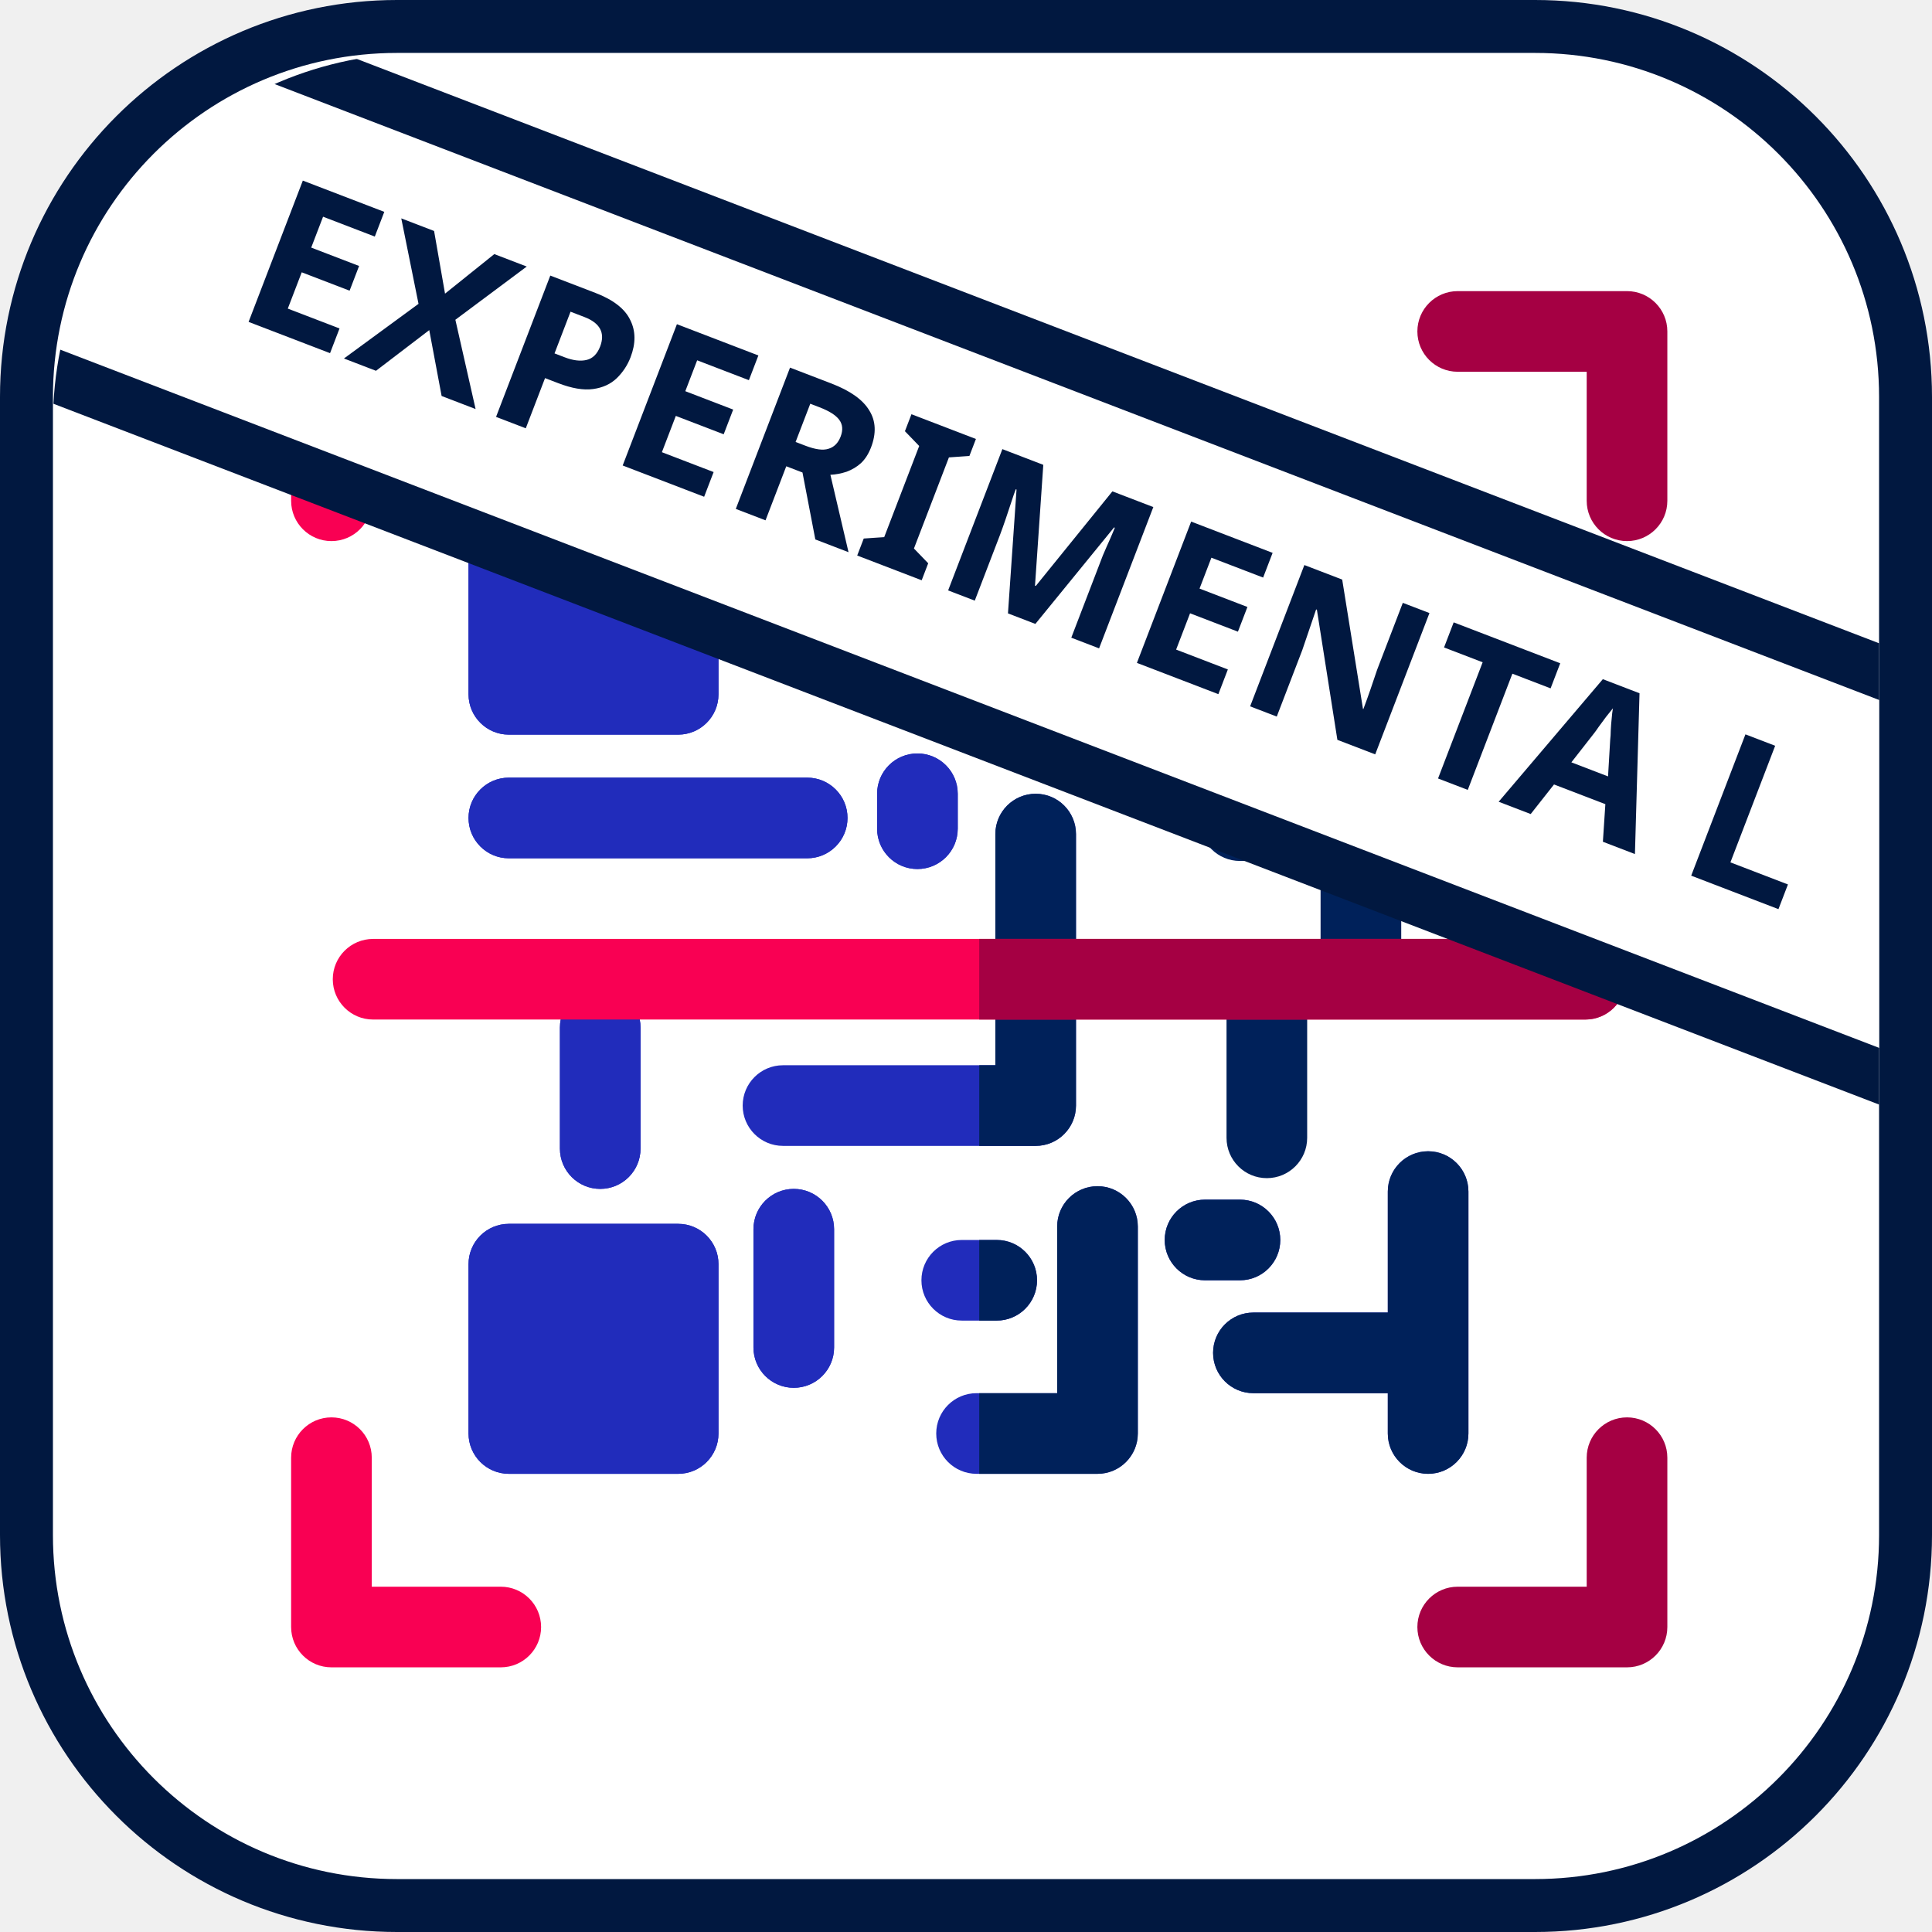
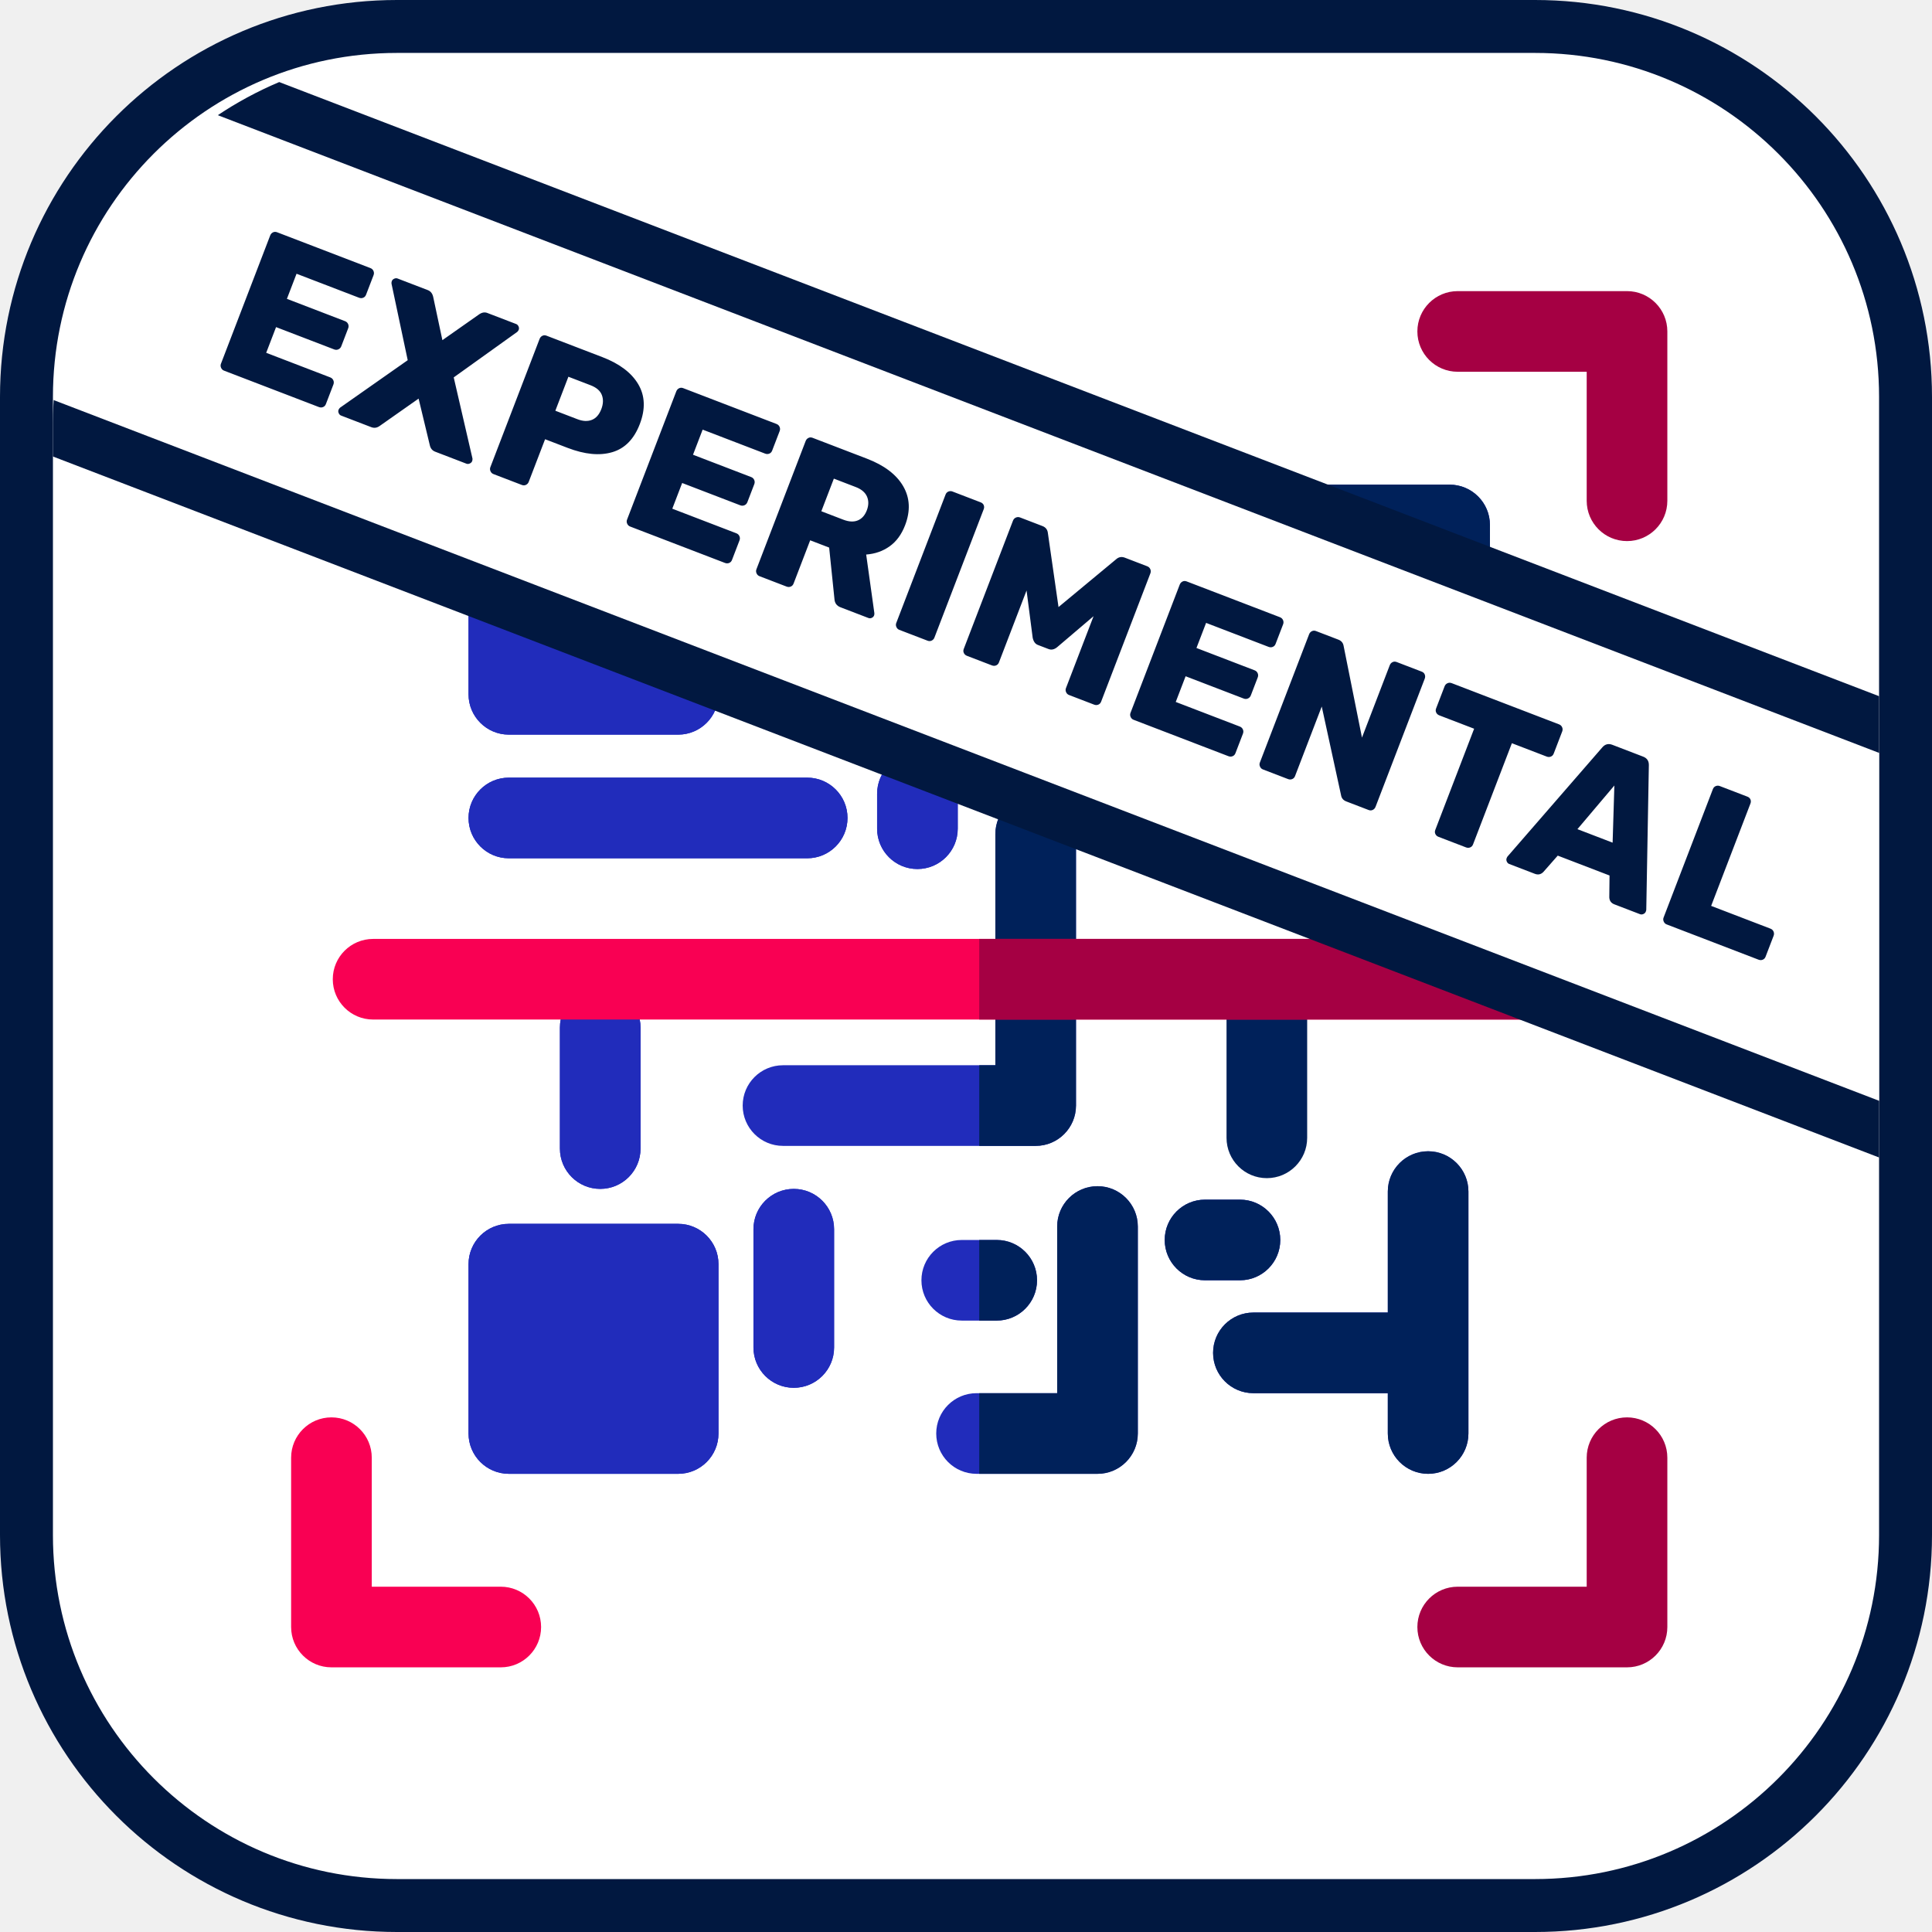
<svg xmlns="http://www.w3.org/2000/svg" xmlns:xlink="http://www.w3.org/1999/xlink" width="73px" height="73px" viewBox="0 0 73 73" version="1.1">
  <defs>
    <rect id="path-1" x="0" y="0" width="69" height="69" rx="14" />
  </defs>
  <g id="the-modern-web/shape-detection" stroke="none" stroke-width="1" fill="none" fill-rule="evenodd">
    <g id="container" transform="translate(2, 2)" fill-rule="nonzero">
      <rect id="mask" stroke="#011840" stroke-width="2" fill="#FFFFFF" x="-1" y="-1" width="71" height="71" rx="14" />
      <g id="qr-code" transform="translate(9, 9)">
        <path d="M1.523,9.445 C0.682,9.445 0,8.763 0,7.922 L0,1.523 C0,0.682 0.682,0 1.523,0 L7.921,0 C8.763,0 9.445,0.682 9.445,1.523 C9.445,2.365 8.763,3.047 7.921,3.047 L3.047,3.047 L3.047,7.922 C3.047,8.763 2.365,9.445 1.523,9.445 Z" id="Shape" fill="#F90053" />
        <path d="M50.477,9.445 C49.635,9.445 48.953,8.763 48.953,7.922 L48.953,3.047 L44.079,3.047 C43.237,3.047 42.555,2.365 42.555,1.523 C42.555,0.682 43.237,0 44.079,0 L50.477,0 C51.318,0 52,0.682 52,1.523 L52,7.922 C52,8.763 51.318,9.445 50.477,9.445 Z" id="Shape" fill="#A50043" />
        <path d="M7.921,52 L1.523,52 C0.682,52 0,51.318 0,50.477 L0,44.078 C0,43.237 0.682,42.555 1.523,42.555 C2.365,42.555 3.047,43.237 3.047,44.078 L3.047,48.953 L7.921,48.953 C8.763,48.953 9.445,49.635 9.445,50.477 C9.445,51.318 8.763,52 7.921,52 Z" id="Shape" fill="#F90053" />
        <path d="M50.477,52 L44.079,52 C43.237,52 42.555,51.318 42.555,50.477 C42.555,49.635 43.237,48.953 44.079,48.953 L48.953,48.953 L48.953,44.078 C48.953,43.237 49.635,42.555 50.477,42.555 C51.318,42.555 52,43.237 52,44.078 L52,50.477 C52,51.318 51.318,52 50.477,52 Z" id="Shape" fill="#A50043" />
        <path d="M38.391,31.992 L38.391,26.812 C38.391,25.971 37.709,25.289 36.867,25.289 C36.026,25.289 35.344,25.971 35.344,26.812 L35.344,31.992 C35.344,32.834 36.026,33.516 36.867,33.516 C37.709,33.516 38.391,32.834 38.391,31.992 Z" id="Shape" fill="#00215A" />
        <path d="M43.469,18.484 L35.852,18.484 C35.01,18.484 34.328,19.166 34.328,20.008 C34.328,20.849 35.01,21.531 35.852,21.531 L38.898,21.531 L38.898,24.578 C38.898,25.419 39.581,26.102 40.422,26.102 C41.263,26.102 41.945,25.419 41.945,24.578 L41.945,21.531 L43.469,21.531 C44.31,21.531 44.992,20.849 44.992,20.008 C44.992,19.166 44.31,18.484 43.469,18.484 Z" id="Shape" fill="#00215A" />
        <path d="M14.625,35.242 L8.227,35.242 C7.385,35.242 6.703,35.924 6.703,36.766 L6.703,43.164 C6.703,44.005 7.385,44.688 8.227,44.688 L14.625,44.688 C15.466,44.688 16.148,44.005 16.148,43.164 L16.148,36.766 C16.148,35.924 15.466,35.242 14.625,35.242 Z" id="Shape" fill="#212CBB" />
        <path d="M8.227,16.758 L14.625,16.758 C15.466,16.758 16.148,16.076 16.148,15.234 L16.148,8.836 C16.148,7.995 15.466,7.312 14.625,7.312 L8.227,7.312 C7.385,7.312 6.703,7.995 6.703,8.836 L6.703,15.234 C6.703,16.076 7.385,16.758 8.227,16.758 Z" id="Shape" fill="#212CBB" />
        <path d="M43.773,7.312 L37.375,7.312 C36.534,7.312 35.852,7.995 35.852,8.836 L35.852,15.234 C35.852,16.076 36.534,16.758 37.375,16.758 L43.773,16.758 C44.615,16.758 45.297,16.076 45.297,15.234 L45.297,8.836 C45.297,7.995 44.615,7.312 43.773,7.312 Z" id="Shape" fill="#212CBB" />
        <path d="M18.992,33.922 C18.151,33.922 17.469,34.604 17.469,35.445 L17.469,39.914 C17.469,40.755 18.151,41.438 18.992,41.438 C19.834,41.438 20.516,40.755 20.516,39.914 L20.516,35.445 C20.516,34.604 19.834,33.922 18.992,33.922 Z" id="Shape" fill="#212CBB" />
        <path d="M10.156,27.828 L10.156,32.398 C10.156,33.24 10.838,33.922 11.68,33.922 C12.521,33.922 13.203,33.24 13.203,32.398 L13.203,27.828 C13.203,26.987 12.521,26.305 11.68,26.305 C10.838,26.305 10.156,26.987 10.156,27.828 Z" id="Shape" fill="#212CBB" />
        <path d="M30.469,33.82 C29.627,33.82 28.945,34.502 28.945,35.344 L28.945,41.641 L25.898,41.641 C25.057,41.641 24.375,42.323 24.375,43.164 C24.375,44.005 25.057,44.688 25.898,44.688 L30.469,44.688 C31.31,44.688 31.992,44.005 31.992,43.164 L31.992,35.344 C31.992,34.502 31.31,33.82 30.469,33.82 Z" id="Shape" fill="#212CBB" />
        <path d="M42.961,32.5 C42.12,32.5 41.438,33.182 41.438,34.023 L41.438,38.594 L36.359,38.594 C35.518,38.594 34.836,39.276 34.836,40.117 C34.836,40.959 35.518,41.641 36.359,41.641 L41.438,41.641 L41.438,43.164 C41.438,44.005 42.12,44.688 42.961,44.688 C43.802,44.688 44.484,44.005 44.484,43.164 L44.484,34.023 C44.484,33.182 43.802,32.5 42.961,32.5 Z" id="Shape" fill="#212CBB" />
        <path d="M37.375,35.852 C37.375,35.01 36.693,34.328 35.852,34.328 L34.531,34.328 C33.69,34.328 33.008,35.01 33.008,35.852 C33.008,36.693 33.69,37.375 34.531,37.375 L35.852,37.375 C36.693,37.375 37.375,36.693 37.375,35.852 Z" id="Shape" fill="#212CBB" />
        <path d="M18.586,32.297 L28.133,32.297 C28.974,32.297 29.656,31.615 29.656,30.773 L29.656,20.516 C29.656,19.674 28.974,18.992 28.133,18.992 C27.291,18.992 26.609,19.674 26.609,20.516 L26.609,29.25 L18.586,29.25 C17.745,29.25 17.062,29.932 17.062,30.773 C17.062,31.615 17.745,32.297 18.586,32.297 Z" id="Shape" fill="#212CBB" />
        <path d="M8.226,21.43 L19.5,21.43 C20.341,21.43 21.023,20.748 21.023,19.906 C21.023,19.065 20.341,18.383 19.5,18.383 L8.226,18.383 C7.385,18.383 6.703,19.065 6.703,19.906 C6.703,20.748 7.385,21.43 8.226,21.43 Z" id="Shape" fill="#212CBB" />
        <path d="M19.551,14.727 C20.392,14.727 21.074,14.044 21.074,13.203 L21.074,12.492 L24.527,12.492 L24.527,13.914 C24.527,14.755 25.209,15.438 26.051,15.438 C26.892,15.438 27.574,14.755 27.574,13.914 L27.574,8.836 C27.574,7.995 26.892,7.312 26.051,7.312 C25.209,7.312 24.527,7.995 24.527,8.836 L24.527,9.445 L21.074,9.445 L21.074,8.836 C21.074,7.995 20.392,7.312 19.551,7.312 C18.709,7.312 18.027,7.995 18.027,8.836 L18.027,13.203 C18.027,14.044 18.709,14.727 19.551,14.727 Z" id="Shape" fill="#212CBB" />
        <path d="M30.977,7.312 C30.135,7.312 29.453,7.995 29.453,8.836 L29.453,16.859 C29.453,17.701 30.135,18.383 30.977,18.383 C31.818,18.383 32.5,17.701 32.5,16.859 L32.5,8.836 C32.5,7.995 31.818,7.312 30.977,7.312 Z" id="Shape" fill="#212CBB" />
        <path d="M23.664,17.469 C22.823,17.469 22.141,18.151 22.141,18.992 L22.141,20.312 C22.141,21.154 22.823,21.836 23.664,21.836 C24.505,21.836 25.188,21.154 25.188,20.312 L25.188,18.992 C25.188,18.151 24.505,17.469 23.664,17.469 Z" id="Shape" fill="#212CBB" />
        <path d="M26.66,38.898 C27.502,38.898 28.184,38.216 28.184,37.375 C28.184,36.534 27.502,35.852 26.66,35.852 L25.34,35.852 C24.498,35.852 23.816,36.534 23.816,37.375 C23.816,38.216 24.498,38.898 25.34,38.898 L26.66,38.898 Z" id="Shape" fill="#212CBB" />
        <path d="M10.156,27.828 L10.156,32.398 C10.156,33.24 10.838,33.922 11.68,33.922 C12.521,33.922 13.203,33.24 13.203,32.398 L13.203,27.828 C13.203,26.987 12.521,26.305 11.68,26.305 C10.838,26.305 10.156,26.987 10.156,27.828 Z" id="Shape" fill="#212CBB" />
        <path d="M14.625,35.242 L8.227,35.242 C7.385,35.242 6.703,35.924 6.703,36.766 L6.703,43.164 C6.703,44.005 7.385,44.688 8.227,44.688 L14.625,44.688 C15.466,44.688 16.148,44.005 16.148,43.164 L16.148,36.766 C16.148,35.924 15.466,35.242 14.625,35.242 Z" id="Shape" fill="#212CBB" />
        <path d="M8.227,16.758 L14.625,16.758 C15.466,16.758 16.148,16.076 16.148,15.234 L16.148,8.836 C16.148,7.995 15.466,7.312 14.625,7.312 L8.227,7.312 C7.385,7.312 6.703,7.995 6.703,8.836 L6.703,15.234 C6.703,16.076 7.385,16.758 8.227,16.758 Z" id="Shape" fill="#212CBB" />
        <path d="M43.773,7.312 L37.375,7.312 C36.534,7.312 35.852,7.995 35.852,8.836 L35.852,15.234 C35.852,16.076 36.534,16.758 37.375,16.758 L43.773,16.758 C44.615,16.758 45.297,16.076 45.297,15.234 L45.297,8.836 C45.297,7.995 44.615,7.312 43.773,7.312 Z" id="Shape" fill="#00215A" />
        <path d="M18.992,33.922 C18.151,33.922 17.469,34.604 17.469,35.445 L17.469,39.914 C17.469,40.755 18.151,41.438 18.992,41.438 C19.834,41.438 20.516,40.755 20.516,39.914 L20.516,35.445 C20.516,34.604 19.834,33.922 18.992,33.922 Z" id="Shape" fill="#212CBB" />
        <path d="M42.961,32.5 C42.12,32.5 41.438,33.182 41.438,34.023 L41.438,38.594 L36.359,38.594 C35.518,38.594 34.836,39.276 34.836,40.117 C34.836,40.959 35.518,41.641 36.359,41.641 L41.438,41.641 L41.438,43.164 C41.438,44.005 42.12,44.688 42.961,44.688 C43.802,44.688 44.484,44.005 44.484,43.164 L44.484,34.023 C44.484,33.182 43.802,32.5 42.961,32.5 Z" id="Shape" fill="#00215A" />
        <path d="M37.375,35.852 C37.375,35.01 36.693,34.328 35.852,34.328 L34.531,34.328 C33.69,34.328 33.008,35.01 33.008,35.852 C33.008,36.693 33.69,37.375 34.531,37.375 L35.852,37.375 C36.693,37.375 37.375,36.693 37.375,35.852 Z" id="Shape" fill="#00215A" />
        <path d="M8.226,21.43 L19.5,21.43 C20.341,21.43 21.023,20.748 21.023,19.906 C21.023,19.065 20.341,18.383 19.5,18.383 L8.226,18.383 C7.385,18.383 6.703,19.065 6.703,19.906 C6.703,20.748 7.385,21.43 8.226,21.43 Z" id="Shape" fill="#212CBB" />
        <path d="M30.977,7.312 C30.135,7.312 29.453,7.995 29.453,8.836 L29.453,16.859 C29.453,17.701 30.135,18.383 30.977,18.383 C31.818,18.383 32.5,17.701 32.5,16.859 L32.5,8.836 C32.5,7.995 31.818,7.312 30.977,7.312 Z" id="Shape" fill="#00215A" />
        <path d="M23.664,17.469 C22.823,17.469 22.141,18.151 22.141,18.992 L22.141,20.312 C22.141,21.154 22.823,21.836 23.664,21.836 C24.505,21.836 25.188,21.154 25.188,20.312 L25.188,18.992 C25.188,18.151 24.505,17.469 23.664,17.469 Z" id="Shape" fill="#212CBB" />
        <path d="M26.051,7.312 C26.034,7.312 26.017,7.315 26,7.315 L26,15.435 C26.017,15.435 26.034,15.437 26.051,15.437 C26.892,15.437 27.574,14.755 27.574,13.914 L27.574,8.836 C27.574,7.995 26.892,7.312 26.051,7.312 Z" id="Shape" fill="#00215A" />
        <path d="M28.133,18.992 C27.291,18.992 26.609,19.674 26.609,20.516 L26.609,29.25 L26,29.25 L26,32.297 L28.133,32.297 C28.974,32.297 29.656,31.615 29.656,30.773 L29.656,20.516 C29.656,19.674 28.974,18.992 28.133,18.992 Z" id="Shape" fill="#00215A" />
        <path d="M26.66,35.852 L26,35.852 L26,38.898 L26.66,38.898 C27.502,38.898 28.184,38.216 28.184,37.375 C28.184,36.534 27.502,35.852 26.66,35.852 Z" id="Shape" fill="#00215A" />
        <path d="M30.469,33.82 C29.627,33.82 28.945,34.502 28.945,35.344 L28.945,41.641 L26,41.641 L26,44.688 L30.469,44.688 C31.31,44.688 31.992,44.005 31.992,43.164 L31.992,35.344 C31.992,34.502 31.31,33.82 30.469,33.82 Z" id="Shape" fill="#00215A" />
        <path d="M48.902,27.523 L3.098,27.523 C2.256,27.523 1.574,26.841 1.574,26 C1.574,25.159 2.256,24.477 3.098,24.477 L48.902,24.477 C49.744,24.477 50.426,25.159 50.426,26 C50.426,26.841 49.744,27.523 48.902,27.523 Z" id="Shape" fill="#F90053" />
        <path d="M48.902,24.477 L26,24.477 L26,27.523 L48.902,27.523 C49.744,27.523 50.426,26.841 50.426,26 C50.426,25.159 49.744,24.477 48.902,24.477 Z" id="Shape" fill="#A50043" />
      </g>
    </g>
    <g id="Group-2" transform="translate(2, 2)">
      <mask id="mask-2" fill="white">
        <use xlink:href="#path-1" />
      </mask>
      <g id="Mask" fill-rule="nonzero" />
      <g id="Group-3" mask="url(#mask-2)">
-         <g transform="translate(36.17947, 18.53483) rotate(21) translate(-36.17947, -18.53483) translate(-13.82053, 10.03483)">
+         <g transform="translate(36.17947, 20.53483) rotate(-339) translate(-36.17947, -20.53483) translate(-13.82053, 12.03483)">
          <rect id="Rectangle-5" stroke="#011840" stroke-width="2" fill="#FFFFFF" fill-rule="nonzero" transform="translate(50.1362, 8.394249) rotate(-90) translate(-50.1362, -8.394249) " x="43" y="-40" width="14.272" height="96.788" />
-           <text id="EXPERIMENTAL" stroke="none" fill="none" font-family="Rubik-Bold, Rubik" font-size="8" font-weight="bold" letter-spacing="0.1">
-             <tspan x="19.406" y="11" fill="#011840">EXPERIMENTA</tspan>
-             <tspan x="77.794" y="11" fill="#011840">L</tspan>
-           </text>
+           <path d="M19.2,11.185 C19.147,11.185 19.1,11.165 19.06,11.125 C19.02,11.085 19,11.039 19,10.985 L19,5.793 C19,5.735 19.019,5.685 19.056,5.645 C19.093,5.605 19.141,5.585 19.2,5.585 L22.976,5.585 C23.035,5.585 23.084,5.605 23.124,5.645 C23.164,5.685 23.184,5.735 23.184,5.793 L23.184,6.585 C23.184,6.644 23.164,6.692 23.124,6.729 C23.084,6.767 23.035,6.785 22.976,6.785 L20.448,6.785 L20.448,7.801 L22.8,7.801 C22.859,7.801 22.908,7.821 22.948,7.861 C22.988,7.901 23.008,7.951 23.008,8.009 L23.008,8.737 C23.008,8.796 22.988,8.845 22.948,8.885 C22.908,8.925 22.859,8.945 22.8,8.945 L20.448,8.945 L20.448,9.985 L23.04,9.985 C23.099,9.985 23.148,10.005 23.188,10.045 C23.228,10.085 23.248,10.135 23.248,10.193 L23.248,10.985 C23.248,11.044 23.228,11.092 23.188,11.129 C23.148,11.167 23.099,11.185 23.04,11.185 L19.2,11.185 Z M23.94,11.185 C23.897,11.185 23.859,11.168 23.824,11.133 C23.789,11.099 23.772,11.06 23.772,11.017 C23.772,10.985 23.78,10.953 23.796,10.921 L25.54,8.329 L23.932,5.849 C23.916,5.817 23.908,5.785 23.908,5.753 C23.908,5.711 23.925,5.672 23.96,5.637 C23.995,5.603 24.033,5.585 24.076,5.585 L25.3,5.585 C25.417,5.585 25.513,5.644 25.588,5.761 L26.492,7.153 L27.428,5.761 C27.503,5.644 27.596,5.585 27.708,5.585 L28.876,5.585 C28.919,5.585 28.957,5.603 28.992,5.637 C29.027,5.672 29.044,5.711 29.044,5.753 C29.044,5.785 29.036,5.817 29.02,5.849 L27.396,8.313 L29.156,10.921 C29.172,10.953 29.18,10.985 29.18,11.017 C29.18,11.06 29.163,11.099 29.128,11.133 C29.093,11.168 29.055,11.185 29.012,11.185 L27.748,11.185 C27.631,11.185 27.537,11.132 27.468,11.025 L26.444,9.537 L25.444,11.025 C25.375,11.132 25.281,11.185 25.164,11.185 L23.94,11.185 Z M30.104,11.185 C30.051,11.185 30.004,11.165 29.964,11.125 C29.924,11.085 29.904,11.039 29.904,10.985 L29.904,5.793 C29.904,5.735 29.923,5.685 29.96,5.645 C29.997,5.605 30.045,5.585 30.104,5.585 L32.368,5.585 C33.061,5.585 33.605,5.743 34,6.057 C34.395,6.372 34.592,6.833 34.592,7.441 C34.592,8.049 34.395,8.504 34,8.805 C33.605,9.107 33.061,9.257 32.368,9.257 L31.456,9.257 L31.456,10.985 C31.456,11.039 31.437,11.085 31.4,11.125 C31.363,11.165 31.315,11.185 31.256,11.185 L30.104,11.185 Z M32.328,8.113 C32.547,8.113 32.719,8.056 32.844,7.941 C32.969,7.827 33.032,7.657 33.032,7.433 C33.032,7.225 32.975,7.057 32.86,6.929 C32.745,6.801 32.568,6.737 32.328,6.737 L31.432,6.737 L31.432,8.113 L32.328,8.113 Z M35.636,11.185 C35.583,11.185 35.536,11.165 35.496,11.125 C35.456,11.085 35.436,11.039 35.436,10.985 L35.436,5.793 C35.436,5.735 35.455,5.685 35.492,5.645 C35.529,5.605 35.577,5.585 35.636,5.585 L39.412,5.585 C39.471,5.585 39.52,5.605 39.56,5.645 C39.6,5.685 39.62,5.735 39.62,5.793 L39.62,6.585 C39.62,6.644 39.6,6.692 39.56,6.729 C39.52,6.767 39.471,6.785 39.412,6.785 L36.884,6.785 L36.884,7.801 L39.236,7.801 C39.295,7.801 39.344,7.821 39.384,7.861 C39.424,7.901 39.444,7.951 39.444,8.009 L39.444,8.737 C39.444,8.796 39.424,8.845 39.384,8.885 C39.344,8.925 39.295,8.945 39.236,8.945 L36.884,8.945 L36.884,9.985 L39.476,9.985 C39.535,9.985 39.584,10.005 39.624,10.045 C39.664,10.085 39.684,10.135 39.684,10.193 L39.684,10.985 C39.684,11.044 39.664,11.092 39.624,11.129 C39.584,11.167 39.535,11.185 39.476,11.185 L35.636,11.185 Z M40.872,11.185 C40.819,11.185 40.772,11.165 40.732,11.125 C40.692,11.085 40.672,11.039 40.672,10.985 L40.672,5.793 C40.672,5.735 40.691,5.685 40.728,5.645 C40.765,5.605 40.813,5.585 40.872,5.585 L43.072,5.585 C43.776,5.585 44.327,5.745 44.724,6.065 C45.121,6.385 45.32,6.836 45.32,7.417 C45.32,7.791 45.233,8.108 45.06,8.369 C44.887,8.631 44.648,8.833 44.344,8.977 L45.424,10.929 C45.44,10.961 45.448,10.991 45.448,11.017 C45.448,11.06 45.432,11.099 45.4,11.133 C45.368,11.168 45.328,11.185 45.28,11.185 L44.152,11.185 C43.997,11.185 43.888,11.113 43.824,10.969 L42.944,9.233 L42.176,9.233 L42.176,10.985 C42.176,11.044 42.156,11.092 42.116,11.129 C42.076,11.167 42.027,11.185 41.968,11.185 L40.872,11.185 Z M43.064,8.057 C43.293,8.057 43.468,8 43.588,7.885 C43.708,7.771 43.768,7.612 43.768,7.409 C43.768,7.207 43.708,7.044 43.588,6.921 C43.468,6.799 43.293,6.737 43.064,6.737 L42.176,6.737 L42.176,8.057 L43.064,8.057 Z M46.532,11.185 C46.479,11.185 46.432,11.165 46.392,11.125 C46.352,11.085 46.332,11.039 46.332,10.985 L46.332,5.785 C46.332,5.727 46.352,5.679 46.392,5.641 C46.432,5.604 46.479,5.585 46.532,5.585 L47.676,5.585 C47.735,5.585 47.783,5.604 47.82,5.641 C47.857,5.679 47.876,5.727 47.876,5.785 L47.876,10.985 C47.876,11.039 47.857,11.085 47.82,11.125 C47.783,11.165 47.735,11.185 47.676,11.185 L46.532,11.185 Z M49.272,11.185 C49.213,11.185 49.164,11.167 49.124,11.129 C49.084,11.092 49.064,11.044 49.064,10.985 L49.064,5.793 C49.064,5.735 49.084,5.685 49.124,5.645 C49.164,5.605 49.213,5.585 49.272,5.585 L50.176,5.585 C50.309,5.585 50.405,5.644 50.464,5.761 L51.84,8.225 L53.224,5.761 C53.283,5.644 53.379,5.585 53.512,5.585 L54.416,5.585 C54.475,5.585 54.524,5.605 54.564,5.645 C54.604,5.685 54.624,5.735 54.624,5.793 L54.624,10.985 C54.624,11.044 54.604,11.092 54.564,11.129 C54.524,11.167 54.475,11.185 54.416,11.185 L53.4,11.185 C53.347,11.185 53.3,11.165 53.26,11.125 C53.22,11.085 53.2,11.039 53.2,10.985 L53.2,8.073 L52.336,9.657 C52.267,9.78 52.173,9.841 52.056,9.841 L51.624,9.841 C51.517,9.841 51.424,9.78 51.344,9.657 L50.488,8.073 L50.488,10.985 C50.488,11.044 50.468,11.092 50.428,11.129 C50.388,11.167 50.339,11.185 50.28,11.185 L49.272,11.185 Z M56.012,11.185 C55.959,11.185 55.912,11.165 55.872,11.125 C55.832,11.085 55.812,11.039 55.812,10.985 L55.812,5.793 C55.812,5.735 55.831,5.685 55.868,5.645 C55.905,5.605 55.953,5.585 56.012,5.585 L59.788,5.585 C59.847,5.585 59.896,5.605 59.936,5.645 C59.976,5.685 59.996,5.735 59.996,5.793 L59.996,6.585 C59.996,6.644 59.976,6.692 59.936,6.729 C59.896,6.767 59.847,6.785 59.788,6.785 L57.26,6.785 L57.26,7.801 L59.612,7.801 C59.671,7.801 59.72,7.821 59.76,7.861 C59.8,7.901 59.82,7.951 59.82,8.009 L59.82,8.737 C59.82,8.796 59.8,8.845 59.76,8.885 C59.72,8.925 59.671,8.945 59.612,8.945 L57.26,8.945 L57.26,9.985 L59.852,9.985 C59.911,9.985 59.96,10.005 60,10.045 C60.04,10.085 60.06,10.135 60.06,10.193 L60.06,10.985 C60.06,11.044 60.04,11.092 60,11.129 C59.96,11.167 59.911,11.185 59.852,11.185 L56.012,11.185 Z M61.248,11.185 C61.195,11.185 61.148,11.165 61.108,11.125 C61.068,11.085 61.048,11.039 61.048,10.985 L61.048,5.793 C61.048,5.735 61.067,5.685 61.104,5.645 C61.141,5.605 61.189,5.585 61.248,5.585 L62.152,5.585 C62.275,5.585 62.365,5.636 62.424,5.737 L64.312,8.721 L64.312,5.793 C64.312,5.735 64.331,5.685 64.368,5.645 C64.405,5.605 64.453,5.585 64.512,5.585 L65.528,5.585 C65.587,5.585 65.635,5.605 65.672,5.645 C65.709,5.685 65.728,5.735 65.728,5.793 L65.728,10.977 C65.728,11.036 65.709,11.085 65.672,11.125 C65.635,11.165 65.587,11.185 65.528,11.185 L64.624,11.185 C64.501,11.185 64.411,11.135 64.352,11.033 L62.472,8.169 L62.472,10.985 C62.472,11.044 62.452,11.092 62.412,11.129 C62.372,11.167 62.323,11.185 62.264,11.185 L61.248,11.185 Z M68.356,11.185 C68.297,11.185 68.248,11.167 68.208,11.129 C68.168,11.092 68.148,11.044 68.148,10.985 L68.148,6.889 L66.74,6.889 C66.681,6.889 66.632,6.871 66.592,6.833 C66.552,6.796 66.532,6.748 66.532,6.689 L66.532,5.793 C66.532,5.735 66.552,5.685 66.592,5.645 C66.632,5.605 66.681,5.585 66.74,5.585 L71.084,5.585 C71.143,5.585 71.192,5.605 71.232,5.645 C71.272,5.685 71.292,5.735 71.292,5.793 L71.292,6.689 C71.292,6.748 71.272,6.796 71.232,6.833 C71.192,6.871 71.143,6.889 71.084,6.889 L69.676,6.889 L69.676,10.985 C69.676,11.044 69.656,11.092 69.616,11.129 C69.576,11.167 69.527,11.185 69.468,11.185 L68.356,11.185 Z M71.216,11.185 C71.173,11.185 71.135,11.168 71.1,11.133 C71.065,11.099 71.048,11.06 71.048,11.017 C71.048,10.985 71.051,10.961 71.056,10.945 L72.92,5.817 C72.973,5.663 73.08,5.585 73.24,5.585 L74.488,5.585 C74.648,5.585 74.755,5.663 74.808,5.817 L76.672,10.945 C76.677,10.961 76.68,10.985 76.68,11.017 C76.68,11.06 76.663,11.099 76.628,11.133 C76.593,11.168 76.555,11.185 76.512,11.185 L75.472,11.185 C75.344,11.185 75.253,11.127 75.2,11.009 L74.912,10.233 L72.816,10.233 L72.528,11.009 C72.475,11.127 72.384,11.185 72.256,11.185 L71.216,11.185 Z M73.152,9.033 L74.576,9.033 L73.864,6.993 L73.152,9.033 Z M77.588,11.185 C77.535,11.185 77.488,11.165 77.448,11.125 C77.408,11.085 77.388,11.039 77.388,10.985 L77.388,5.785 C77.388,5.727 77.408,5.679 77.448,5.641 C77.488,5.604 77.535,5.585 77.588,5.585 L78.708,5.585 C78.767,5.585 78.815,5.604 78.852,5.641 C78.889,5.679 78.908,5.727 78.908,5.785 L78.908,9.929 L81.308,9.929 C81.367,9.929 81.416,9.949 81.456,9.989 C81.496,10.029 81.516,10.079 81.516,10.137 L81.516,10.985 C81.516,11.044 81.496,11.092 81.456,11.129 C81.416,11.167 81.367,11.185 81.308,11.185 L77.588,11.185 Z" id="EXPERIMENTAL" stroke="none" fill="#011840" fill-rule="evenodd" />
        </g>
      </g>
    </g>
  </g>
</svg>
